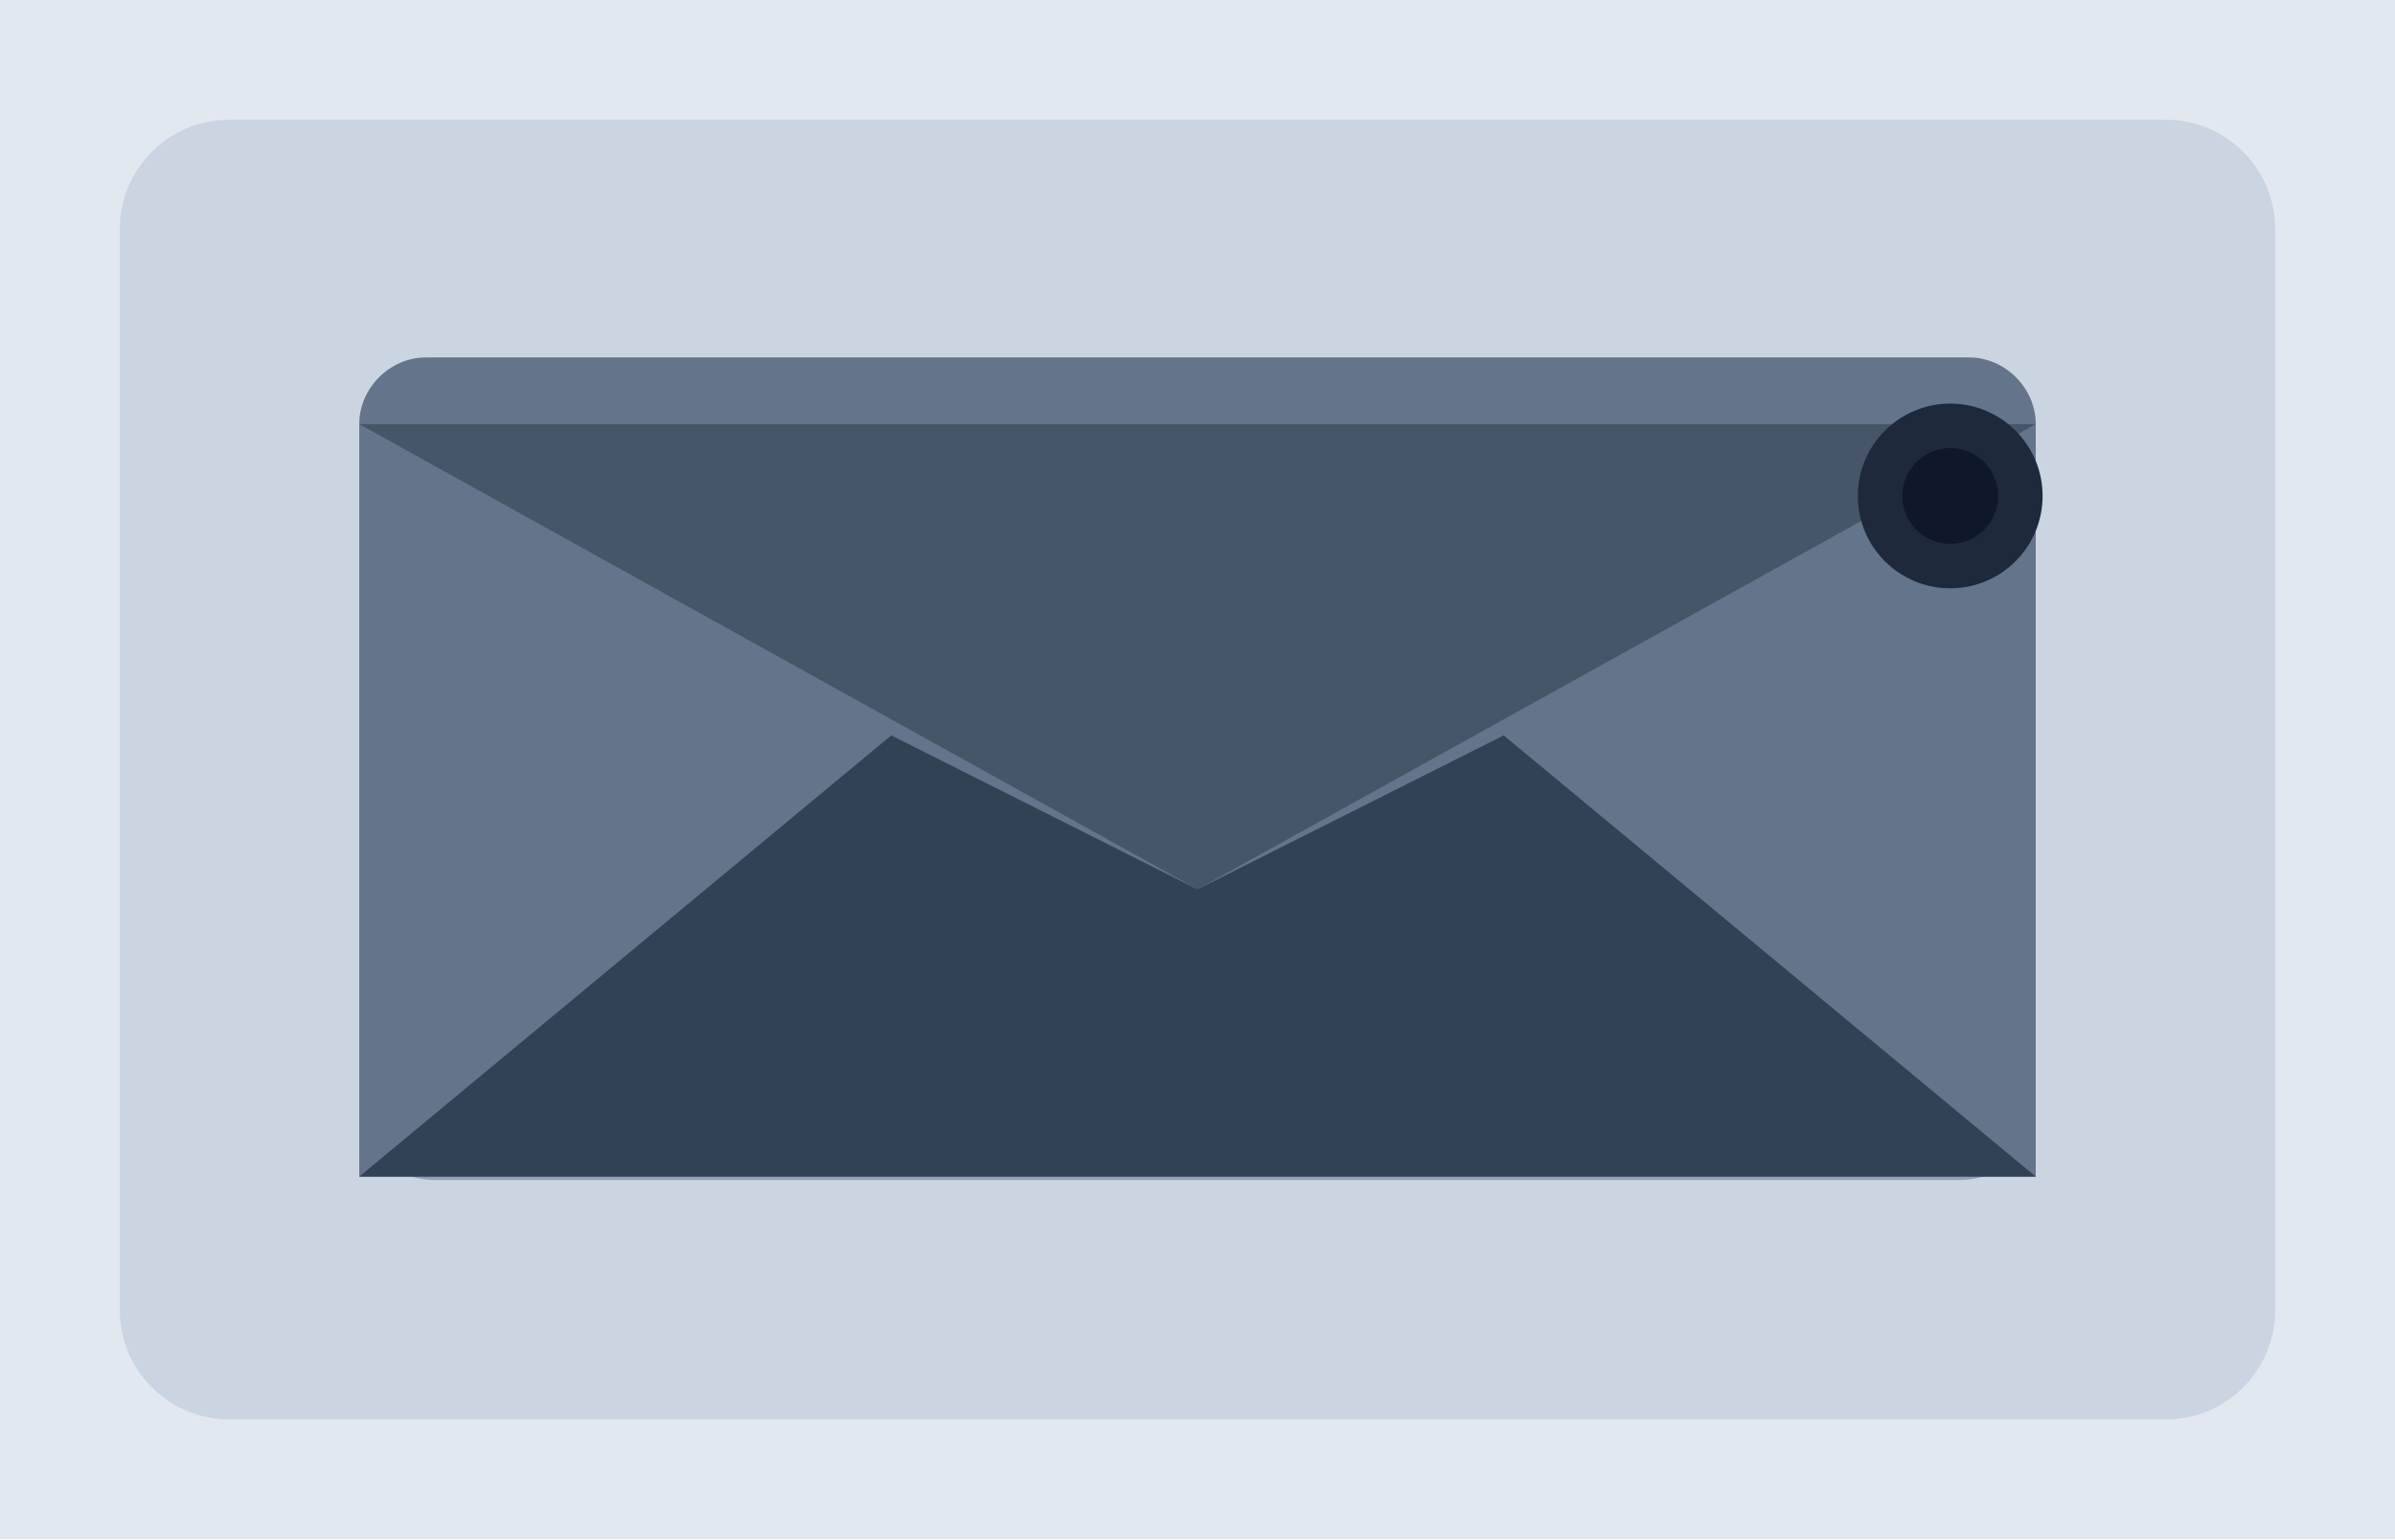
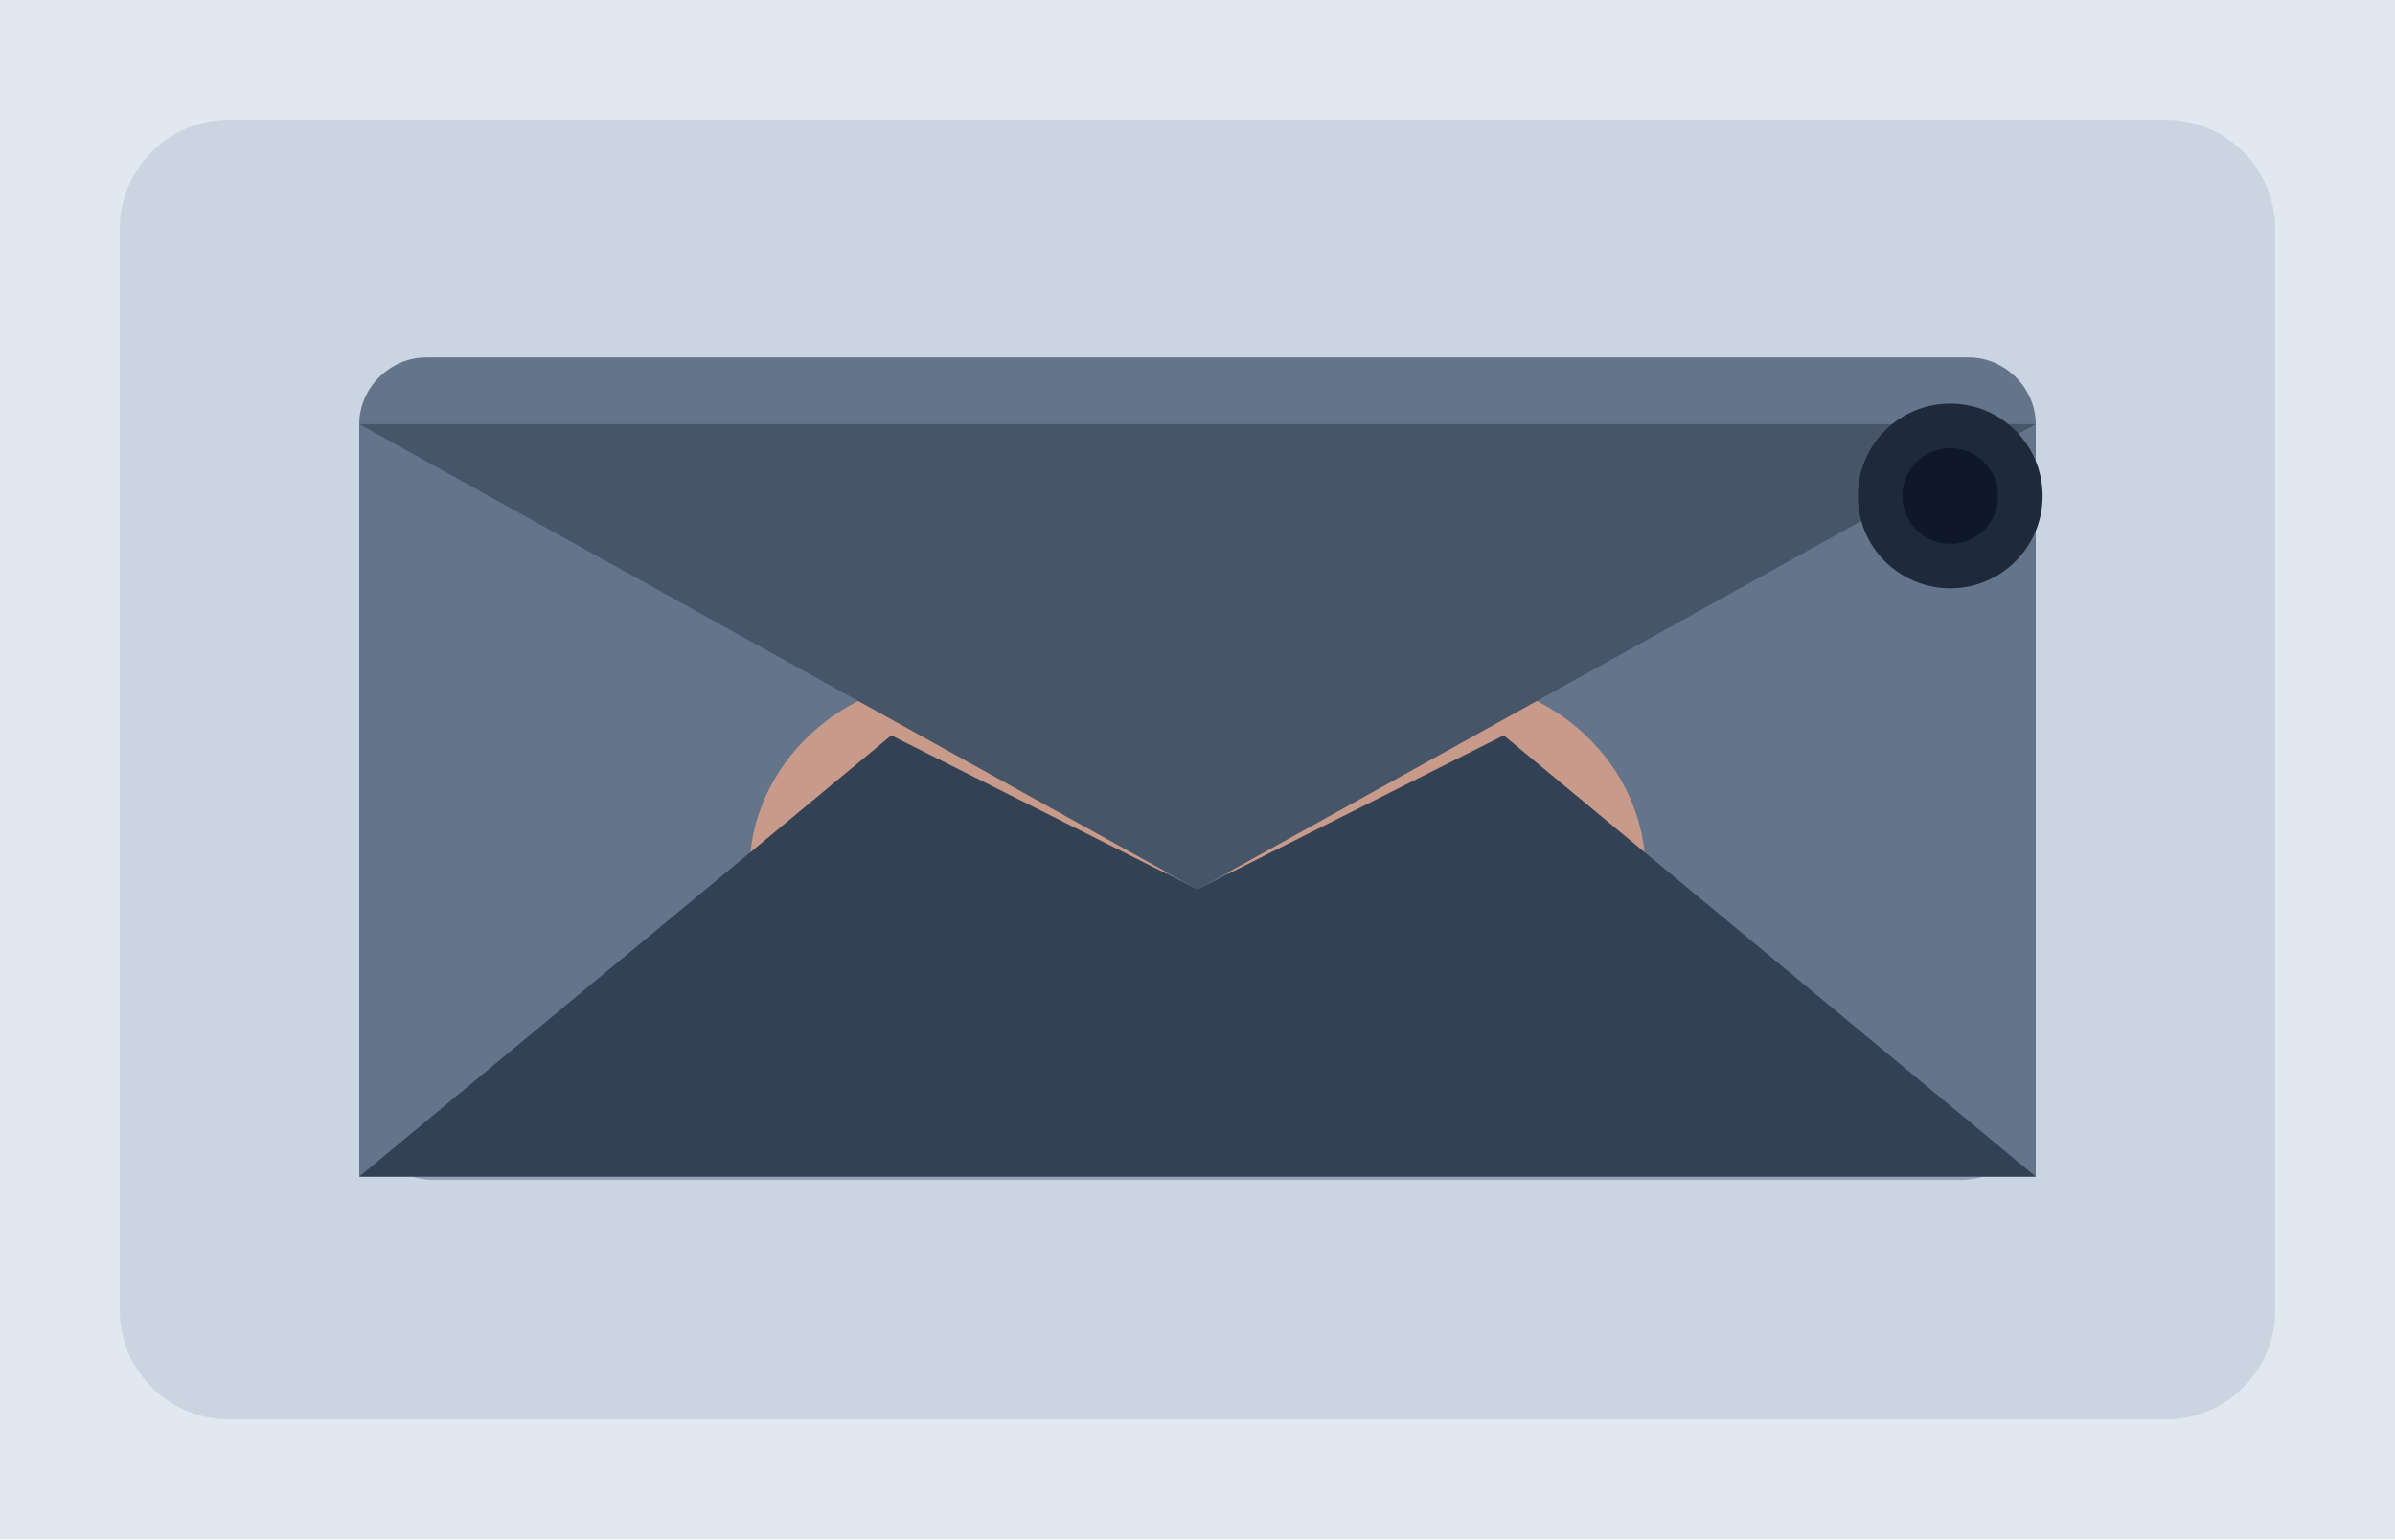
<svg xmlns="http://www.w3.org/2000/svg" width="1400" height="900" viewBox="0 0 1400 900" fill="none">
  <rect width="1400" height="900" fill="#E2E8F0" />
  <rect x="70" y="70" width="1260" height="760" rx="64" fill="#CBD5E1" />
  <rect x="210" y="210" width="980" height="480" rx="44" fill="#94A3B8" />
  <path d="M210 248C210 226.908 227.908 209 249 209H1151C1172.09 209 1190 226.908 1190 248V688H210V248Z" fill="#64748B" />
+   <ellipse cx="560" cy="510" rx="122" ry="114" fill="#D8A08A" fill-opacity="0.86" />
+   <ellipse cx="840" cy="510" rx="122" ry="114" fill="#D8A08A" fill-opacity="0.86" />
+   <circle cx="560" cy="510" r="20" fill="#B77761" fill-opacity="0.85" />
+   <circle cx="840" cy="510" r="20" fill="#B77761" fill-opacity="0.85" />
  <path d="M700 520L210 248H1190L700 520Z" fill="#475569" />
  <path d="M210 688L521 430L700 520L879 430L1190 688H210Z" fill="#334155" />
  <circle cx="1140" cy="290" r="54" fill="#1E293B" />
  <circle cx="1140" cy="290" r="28" fill="#0F172A" />
</svg>
